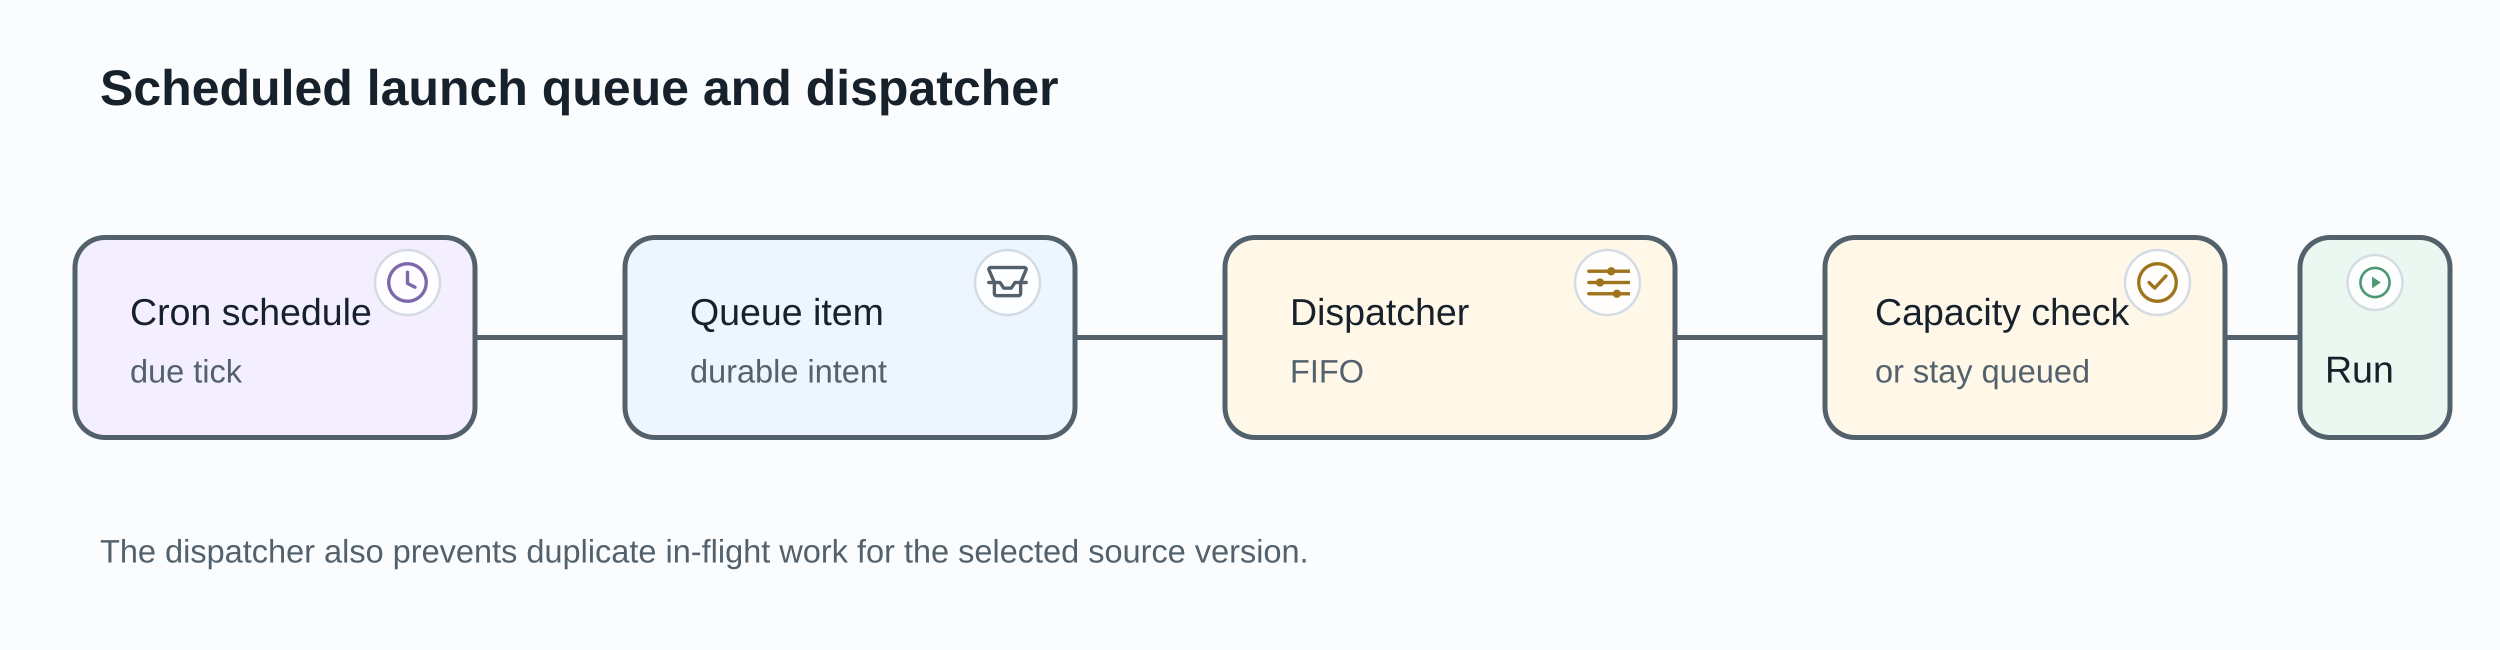
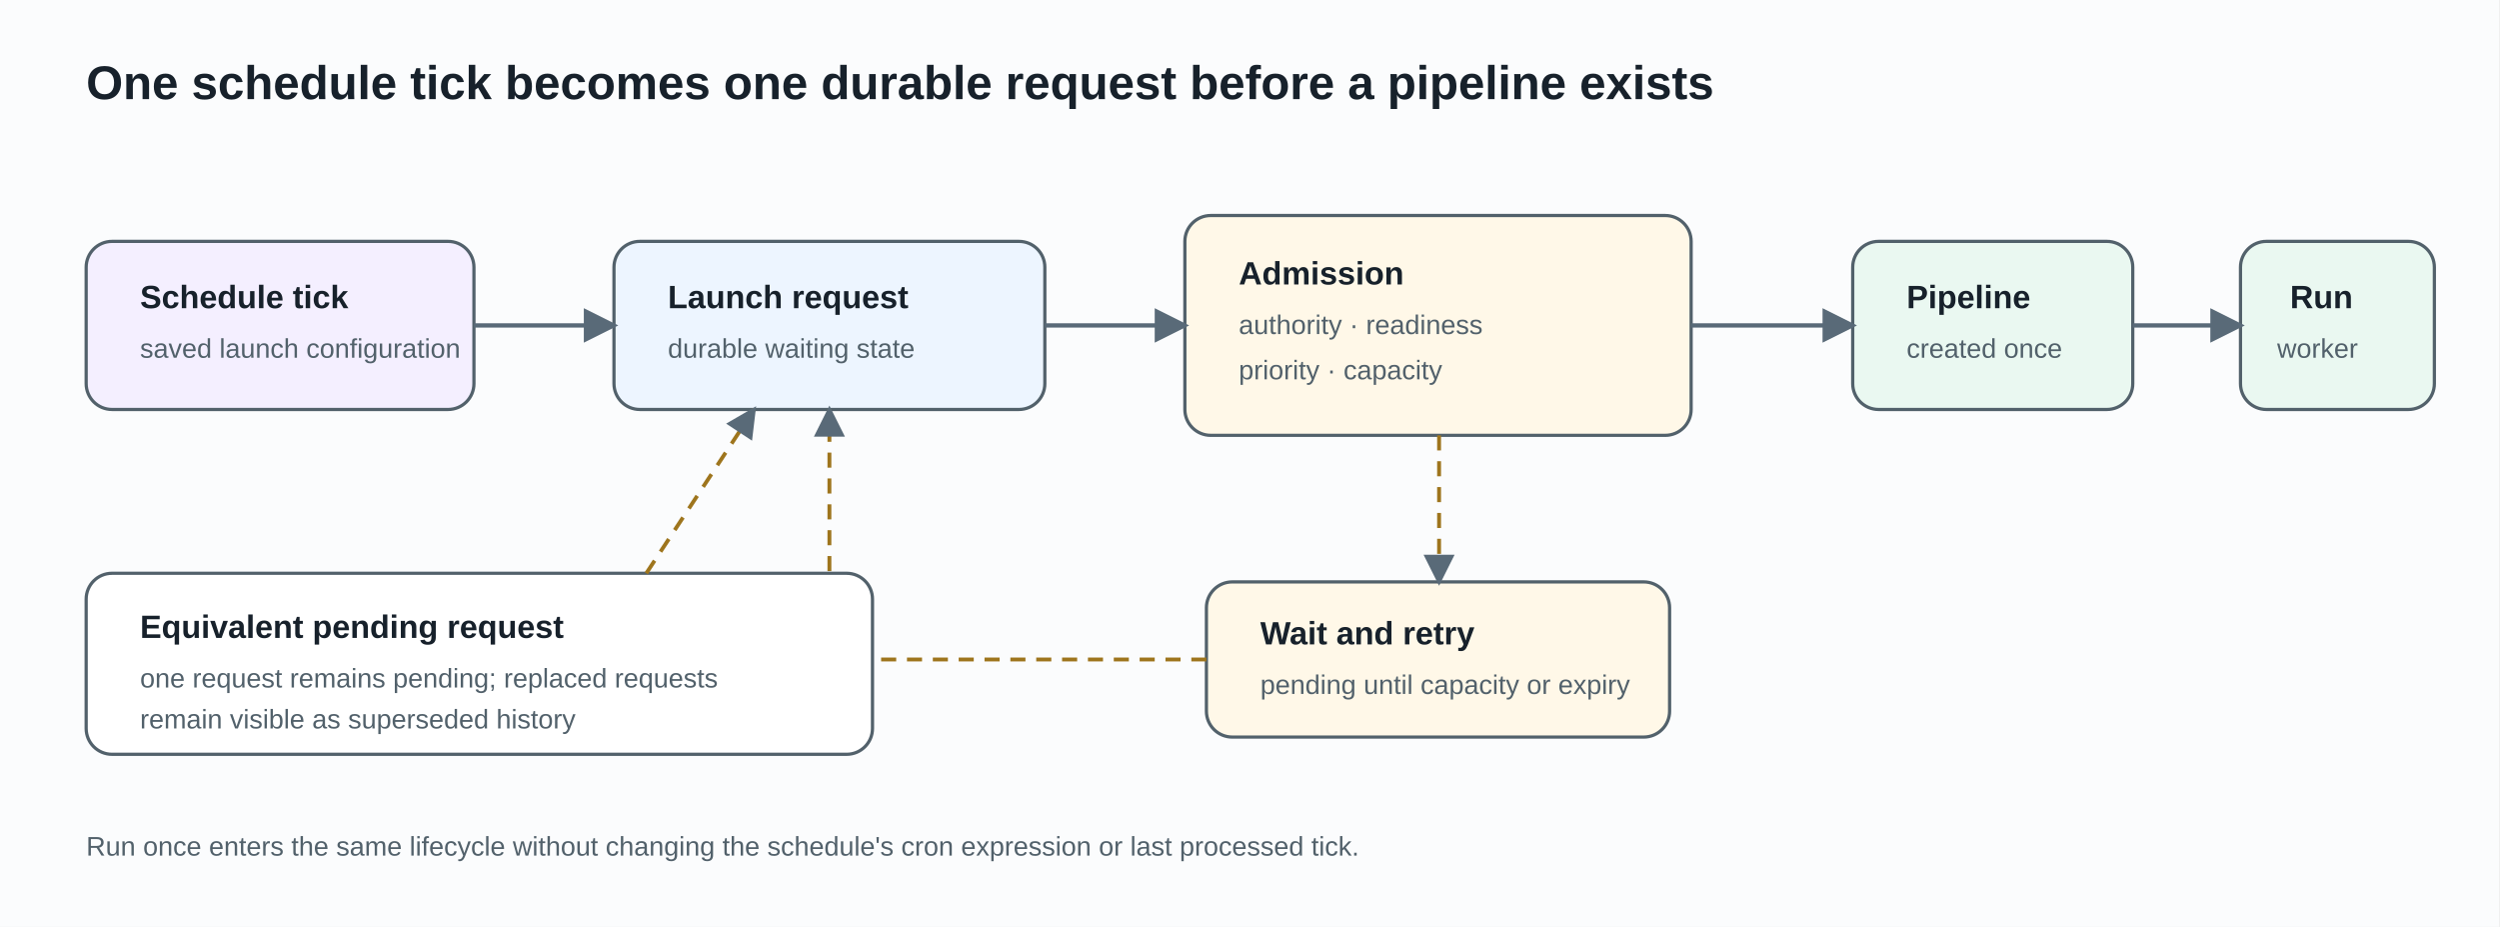
- <svg xmlns="http://www.w3.org/2000/svg" width="1000" height="260" viewBox="0 0 1000 260" role="img" aria-labelledby="title desc">
+ <svg xmlns="http://www.w3.org/2000/svg" width="1160" height="430" viewBox="0 0 1160 430" role="img" aria-labelledby="title desc">
  <defs>
-     <symbol id="ico-clock" viewBox="0 0 24 24">
-       <path fill="none" stroke="#7d69aa" stroke-width="1.8" stroke-linecap="round" stroke-linejoin="round" d="M12 22a10 10 0 1 0 0-20 10 10 0 0 0 0 20zM12 6.5v6l4 2" />
-     </symbol>
-     <symbol id="ico-inbox" viewBox="0 0 24 24">
-       <path fill="none" stroke="#52616b" stroke-width="1.8" stroke-linecap="round" stroke-linejoin="round" d="M22 12h-6l-2 3h-4l-2-3H2M5 12 2 5a1 1 0 0 1 1-1h18a1 1 0 0 1 1 1l-3 7v6a1 1 0 0 1-1 1H6a1 1 0 0 1-1-1z" />
-     </symbol>
-     <symbol id="ico-sliders" viewBox="0 0 24 24">
-       <path fill="none" stroke="#9e751d" stroke-width="1.8" stroke-linecap="round" d="M2 6h22M2 12h22M2 18h22" />
-       <circle cx="14" cy="6" r="2.2" fill="#9e751d" />
-       <circle cx="8" cy="12" r="2.2" fill="#9e751d" />
-       <circle cx="17" cy="18" r="2.2" fill="#9e751d" />
-     </symbol>
-     <symbol id="ico-check-circle" viewBox="0 0 24 24">
-       <path fill="none" stroke="#9e751d" stroke-width="1.8" stroke-linecap="round" stroke-linejoin="round" d="M12 22a10 10 0 1 0 0-20 10 10 0 0 0 0 20zM7.5 12l3 3 6-6.5" />
-     </symbol>
-     <symbol id="ico-play" viewBox="0 0 24 24">
-       <path fill="none" stroke="#4d9874" stroke-width="1.8" stroke-linecap="round" stroke-linejoin="round" d="M12 22a10 10 0 1 0 0-20 10 10 0 0 0 0 20z" />
-       <path fill="#4d9874" stroke="none" d="M10 8l6 4-6 4z" />
-     </symbol>
-     <style>.chip{fill:#ffffff;fill-opacity:.9;stroke:#d4dce3;stroke-width:1}</style>
+     <style>text{font-family:Arial,sans-serif;fill:#17212b}.title{font-size:22px;font-weight:700}.name{font-size:15px;font-weight:700}.detail{font-size:12.5px;fill:#52616b}.box{stroke:#52616b;stroke-width:1.5;rx:12}.flow{fill:none;stroke:#596a78;stroke-width:2;marker-end:url(#arrow)}.return{fill:none;stroke:#9e751d;stroke-width:1.8;stroke-dasharray:7 5;marker-end:url(#arrow)}</style>
+     <marker id="arrow" markerWidth="8" markerHeight="8" refX="7" refY="4" orient="auto">
+       <path d="M0 0L8 4L0 8Z" fill="#596a78" />
+     </marker>
  </defs>
-   <rect width="1000" height="260" fill="#fbfcfd" />
-   <g font-family="Arial" fill="#17212b">
-     <text x="40" y="42" font-size="20" font-weight="bold">Scheduled launch queue and dispatcher</text>
-     <g stroke="#52616b" stroke-width="2" fill="none">
-       <path d="M190 135H250M430 135H490M670 135H730M890 135H920" />
-     </g>
-     <g stroke="#52616b" stroke-width="2">
-       <rect x="30" y="95" width="160" height="80" rx="12" fill="#f4efff" />
-       <rect x="250" y="95" width="180" height="80" rx="12" fill="#edf5ff" />
-       <rect x="490" y="95" width="180" height="80" rx="12" fill="#fff8e8" />
-       <rect x="730" y="95" width="160" height="80" rx="12" fill="#fff8e8" />
-       <rect x="920" y="95" width="60" height="80" rx="12" fill="#eaf8f1" />
-     </g>
-     <circle cx="163" cy="113" r="13" class="chip" />
-     <use href="#ico-clock" x="154" y="104" width="18" height="18" />
-     <circle cx="403" cy="113" r="13" class="chip" />
-     <use href="#ico-inbox" x="394" y="104" width="18" height="18" />
-     <circle cx="643" cy="113" r="13" class="chip" />
-     <use href="#ico-sliders" x="634" y="104" width="18" height="18" />
-     <circle cx="863" cy="113" r="13" class="chip" />
-     <use href="#ico-check-circle" x="854" y="104" width="18" height="18" />
-     <circle cx="950" cy="113" r="11" class="chip" />
-     <use href="#ico-play" x="943" y="106" width="14" height="14" />
-     <g font-size="15">
-       <text x="52" y="130">Cron schedule</text>
-       <text x="276" y="130">Queue item</text>
-       <text x="516" y="130">Dispatcher</text>
-       <text x="750" y="130">Capacity check</text>
-       <text x="930" y="153">Run</text>
-     </g>
-     <g font-size="13" fill="#52616b">
-       <text x="52" y="153">due tick</text>
-       <text x="276" y="153">durable intent</text>
-       <text x="516" y="153">FIFO</text>
-       <text x="750" y="153">or stay queued</text>
-       <text x="40" y="225">The dispatcher also prevents duplicate in-flight work for the selected source version.</text>
-     </g>
-   </g>
+   <rect width="1160" height="430" fill="#fbfcfd" />
+   <text x="40" y="46" class="title">One schedule tick becomes one durable request before a pipeline exists</text>
+   <rect x="40" y="112" width="180" height="78" class="box" fill="#f4efff" />
+   <text x="65" y="143" class="name">Schedule tick</text>
+   <text x="65" y="166" class="detail">saved launch configuration</text>
+   <rect x="285" y="112" width="200" height="78" class="box" fill="#edf5ff" />
+   <text x="310" y="143" class="name">Launch request</text>
+   <text x="310" y="166" class="detail">durable waiting state</text>
+   <rect x="550" y="100" width="235" height="102" class="box" fill="#fff8e8" />
+   <text x="575" y="132" class="name">Admission</text>
+   <text x="575" y="155" class="detail">authority · readiness</text>
+   <text x="575" y="176" class="detail">priority · capacity</text>
+   <rect x="860" y="112" width="130" height="78" class="box" fill="#eaf8f1" />
+   <text x="885" y="143" class="name">Pipeline</text>
+   <text x="885" y="166" class="detail">created once</text>
+   <rect x="1040" y="112" width="90" height="78" class="box" fill="#eaf8f1" />
+   <text x="1063" y="143" class="name">Run</text>
+   <text x="1057" y="166" class="detail">worker</text>
+   <path d="M220 151L285 151" class="flow" />
+   <path d="M485 151L550 151" class="flow" />
+   <path d="M785 151L860 151" class="flow" />
+   <path d="M990 151L1040 151" class="flow" />
+   <rect x="560" y="270" width="215" height="72" class="box" fill="#fff8e8" />
+   <text x="585" y="299" class="name">Wait and retry</text>
+   <text x="585" y="322" class="detail">pending until capacity or expiry</text>
+   <path d="M668 202L668 270" class="return" />
+   <path d="M560 306L385 306L385 190" class="return" />
+   <rect x="40" y="266" width="365" height="84" class="box" fill="#ffffff" />
+   <text x="65" y="296" class="name">Equivalent pending request</text>
+   <text x="65" y="319" class="detail">one request remains pending; replaced requests</text>
+   <text x="65" y="338" class="detail">remain visible as superseded history</text>
+   <path d="M300 266L350 190" class="return" />
+   <text x="40" y="397" class="detail">Run once enters the same lifecycle without changing the schedule's cron expression or last processed tick.</text>
</svg>
